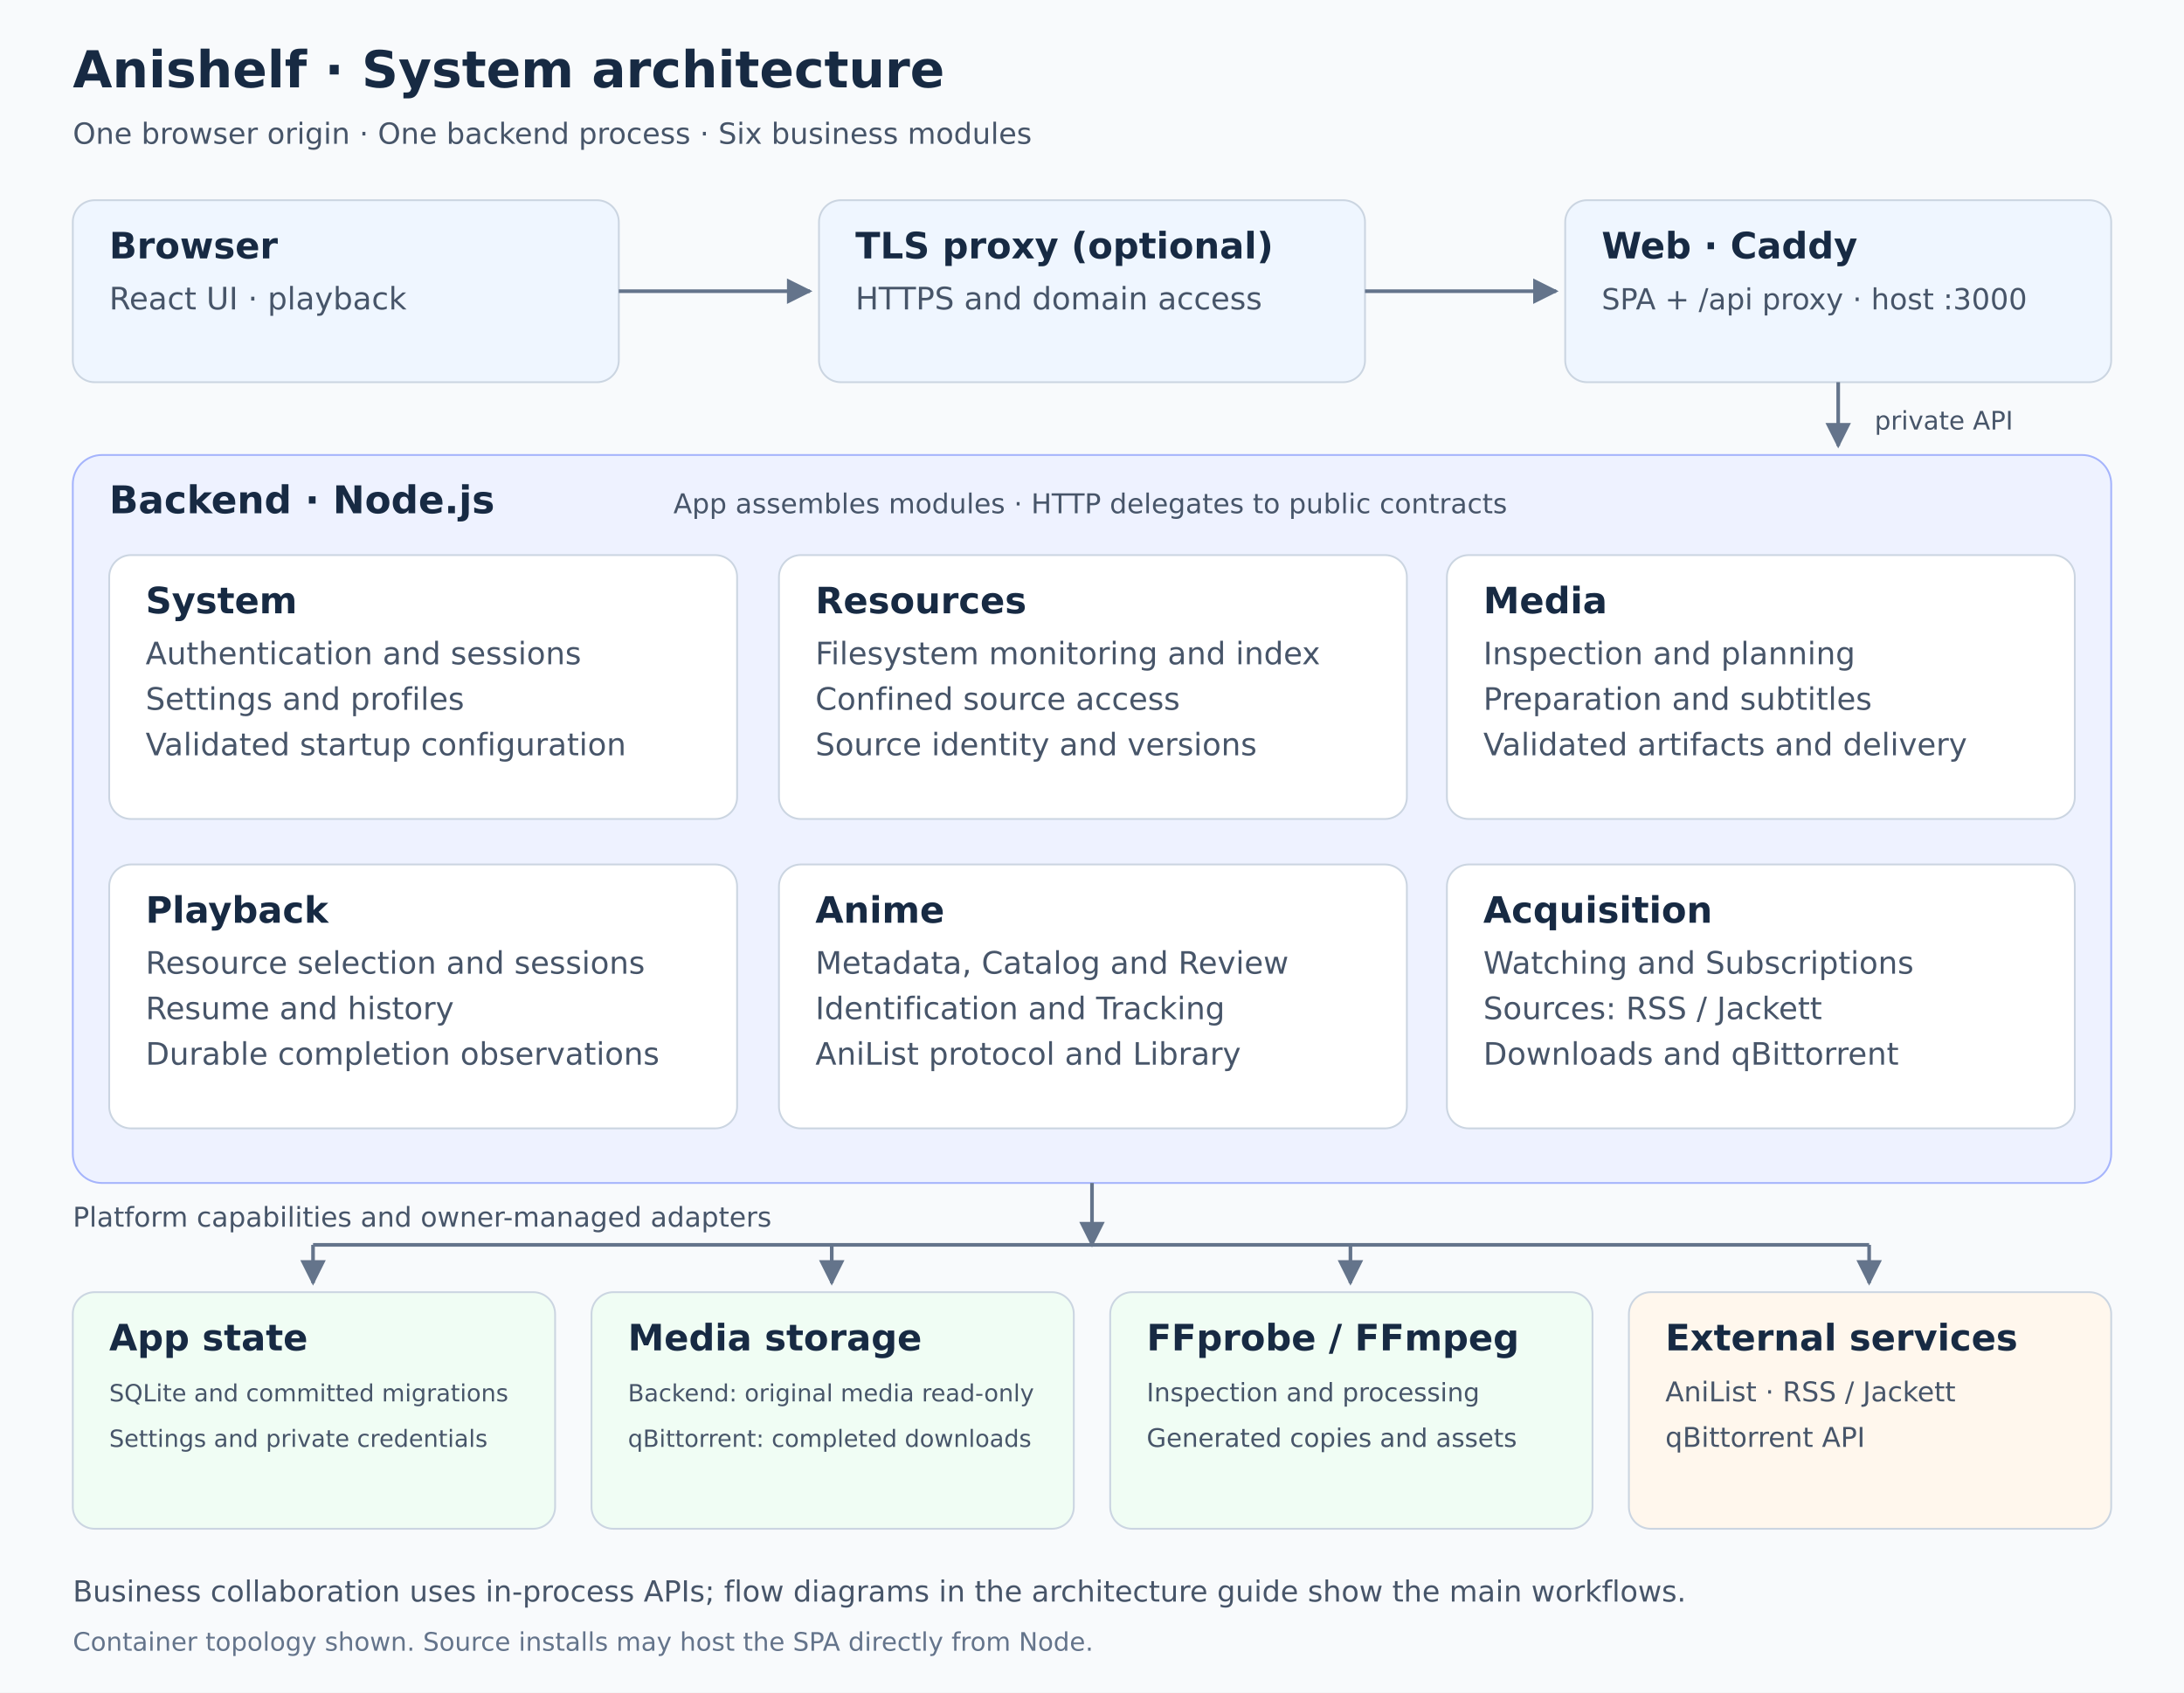
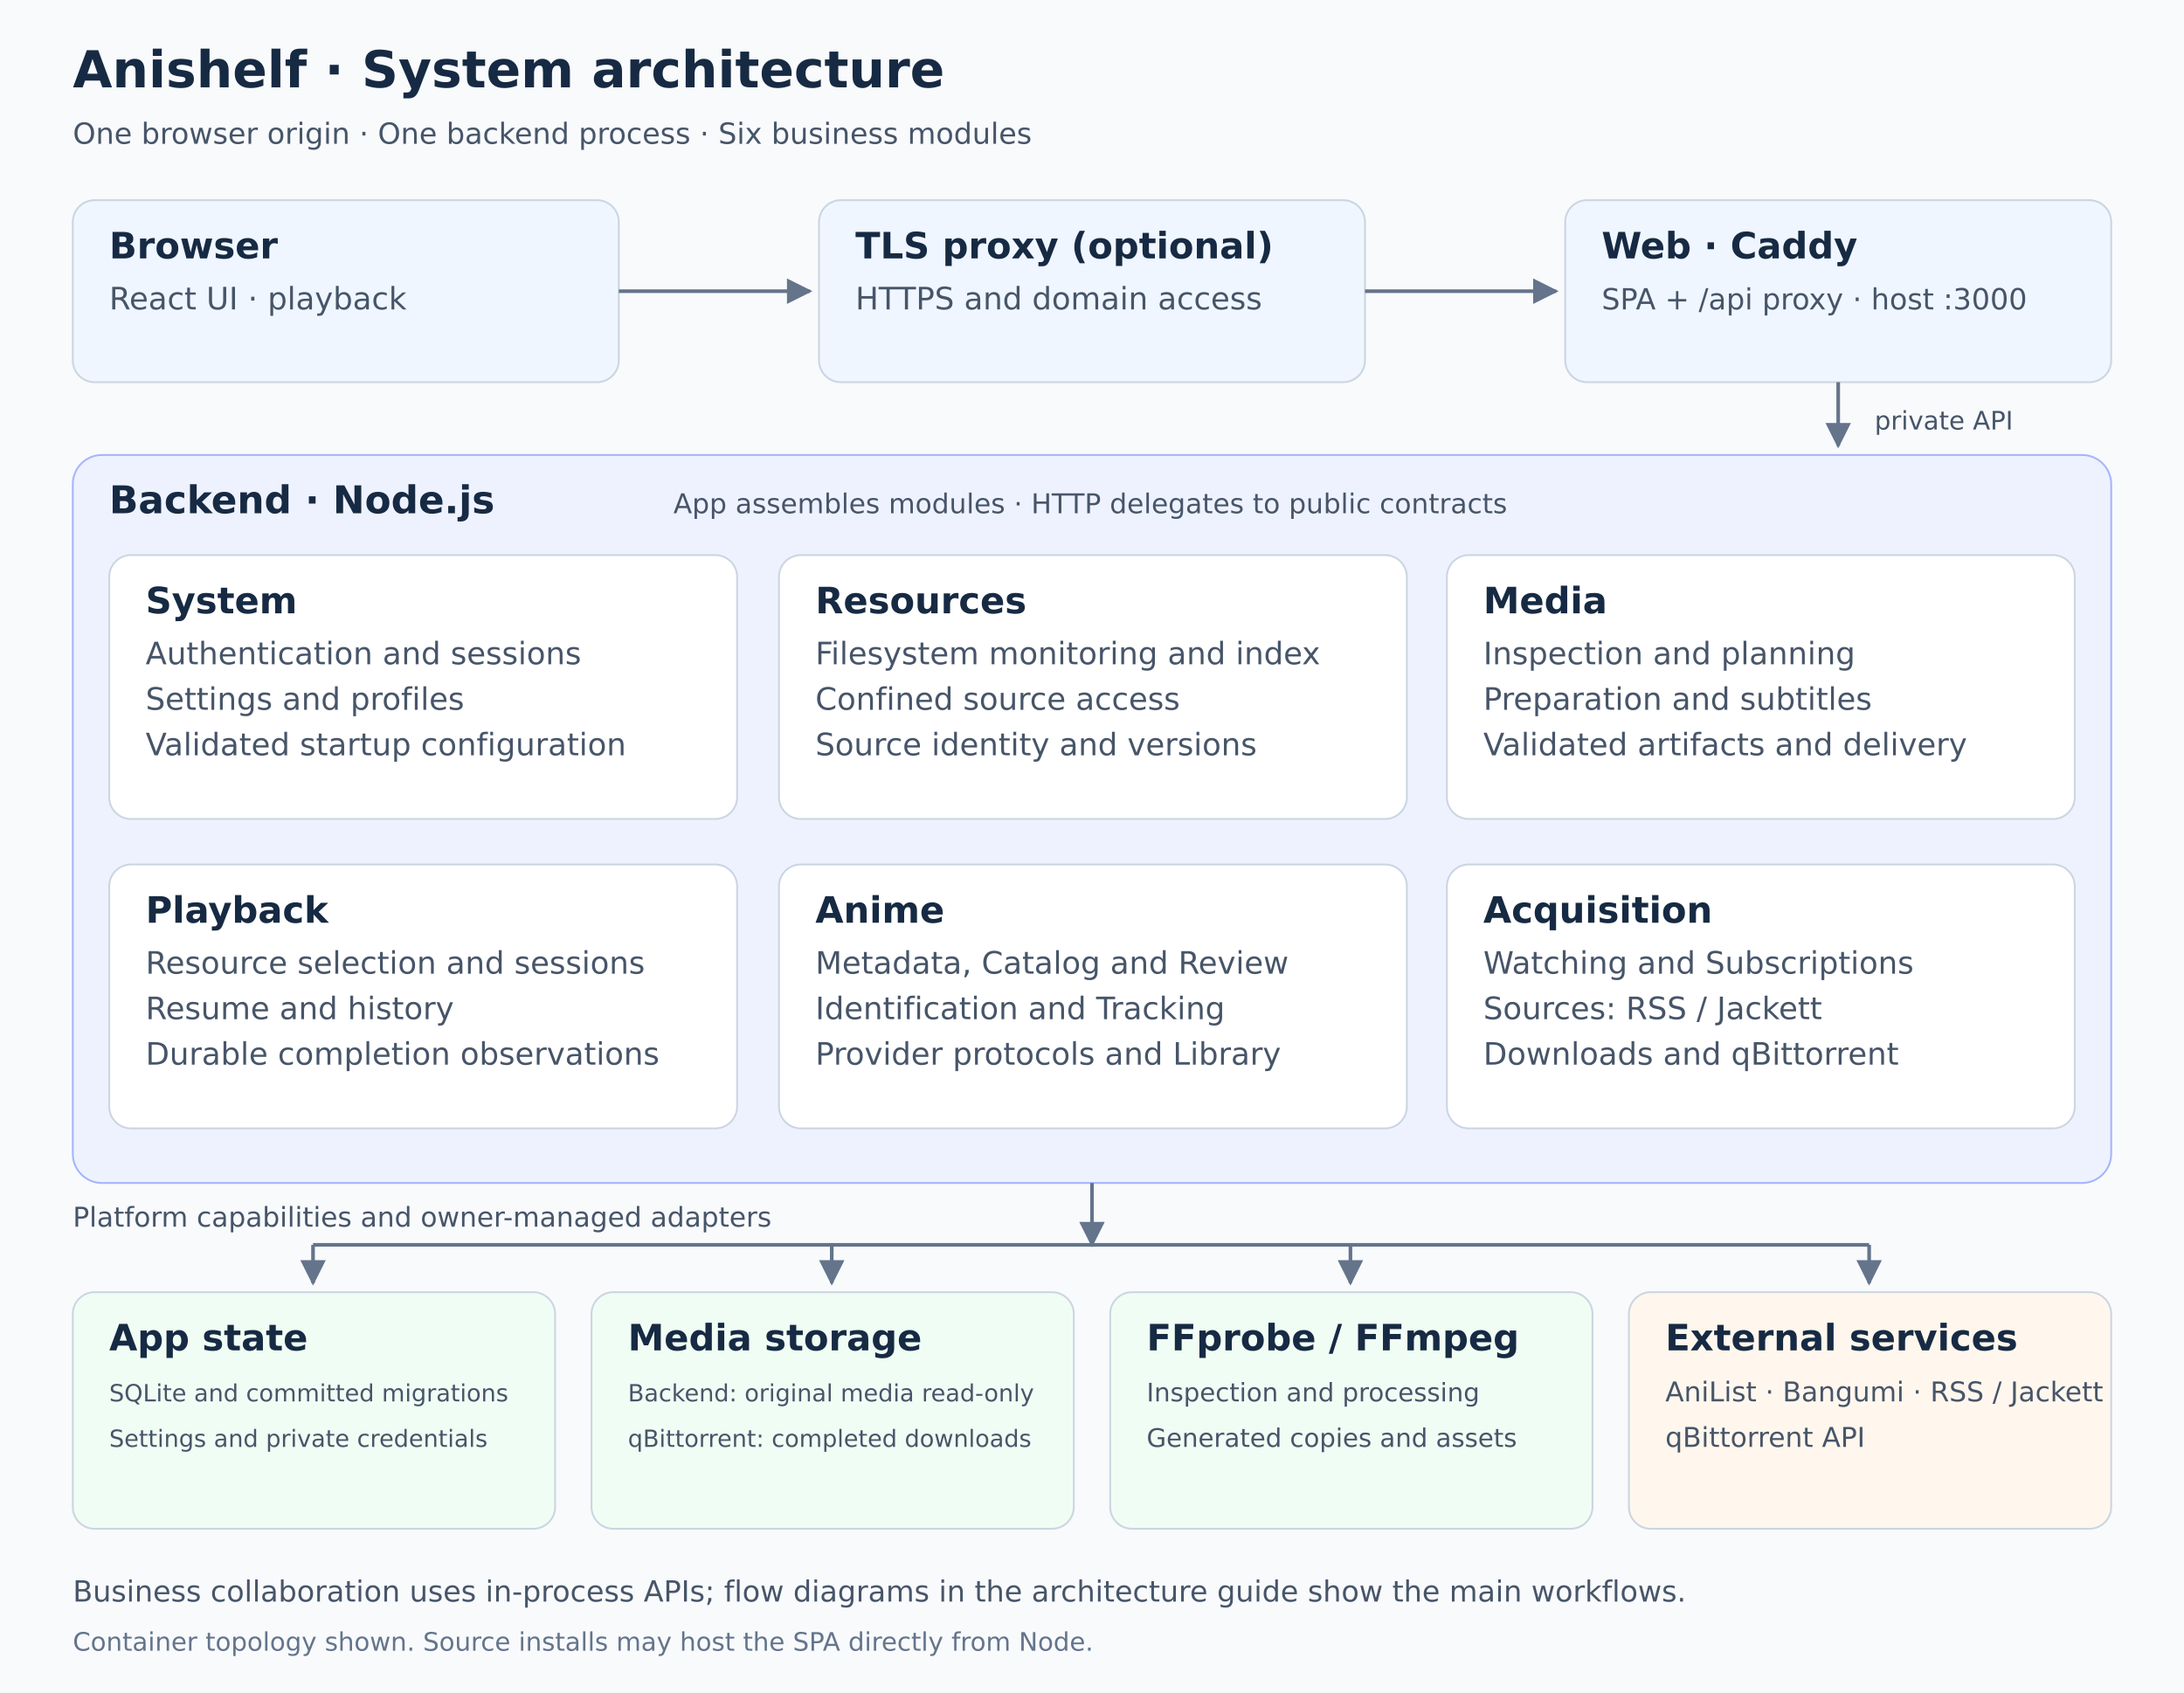
<svg xmlns="http://www.w3.org/2000/svg" width="1200" height="930" viewBox="0 0 1200 930" role="img" aria-labelledby="title desc">
  <defs>
    <marker id="arrow" viewBox="0 0 10 10" refX="9" refY="5" markerWidth="7" markerHeight="7" orient="auto-start-reverse">
      <path d="M0 0 10 5 0 10z" fill="#64748b" />
    </marker>
  </defs>
  <rect width="1200" height="930" fill="#f8fafc" />
  <g font-family="DejaVu Sans, Arial, sans-serif" fill="#172a43">
    <text x="40" y="48" font-size="28" font-weight="700">Anishelf · System architecture</text>
    <text x="40" y="79" font-size="16" fill="#475569">One browser origin · One backend process · Six business modules</text>
    <rect x="40" y="110" width="300" height="100" rx="12" fill="#eff6ff" stroke="#cbd5e1" />
    <text x="60" y="142" font-size="20" font-weight="700">Browser</text>
    <text x="60" y="170" font-size="17" fill="#475569">React UI · playback</text>
    <rect x="450" y="110" width="300" height="100" rx="12" fill="#eff6ff" stroke="#cbd5e1" />
    <text x="470" y="142" font-size="20" font-weight="700">TLS proxy (optional)</text>
    <text x="470" y="170" font-size="17" fill="#475569">HTTPS and domain access</text>
    <rect x="860" y="110" width="300" height="100" rx="12" fill="#eff6ff" stroke="#cbd5e1" />
    <text x="880" y="142" font-size="20" font-weight="700">Web · Caddy</text>
    <text x="880" y="170" font-size="16" fill="#475569">SPA + /api proxy · host :3000</text>
    <path d="M340 160 H445" fill="none" stroke="#64748b" stroke-width="2" marker-end="url(#arrow)" />
    <path d="M750 160 H855" fill="none" stroke="#64748b" stroke-width="2" marker-end="url(#arrow)" />
    <path d="M1010 210 V245" fill="none" stroke="#64748b" stroke-width="2" marker-end="url(#arrow)" />
    <text x="1030" y="236" font-size="14" fill="#475569">private API</text>
    <rect x="40" y="250" width="1120" height="400" rx="16" fill="#eef2ff" stroke="#a5b4fc" />
    <text x="60" y="282" font-size="21" font-weight="700">Backend · Node.js</text>
    <text x="370" y="282" font-size="15" fill="#475569">App assembles modules · HTTP delegates to public contracts</text>
    <rect x="60" y="305" width="345" height="145" rx="12" fill="#ffffff" stroke="#cbd5e1" />
    <text x="80" y="337" font-size="20" font-weight="700">System</text>
    <text x="80" y="365" font-size="17" fill="#475569">Authentication and sessions</text>
    <text x="80" y="390" font-size="17" fill="#475569">Settings and profiles</text>
    <text x="80" y="415" font-size="17" fill="#475569">Validated startup configuration</text>
    <rect x="428" y="305" width="345" height="145" rx="12" fill="#ffffff" stroke="#cbd5e1" />
    <text x="448" y="337" font-size="20" font-weight="700">Resources</text>
    <text x="448" y="365" font-size="17" fill="#475569">Filesystem monitoring and index</text>
    <text x="448" y="390" font-size="17" fill="#475569">Confined source access</text>
    <text x="448" y="415" font-size="17" fill="#475569">Source identity and versions</text>
    <rect x="795" y="305" width="345" height="145" rx="12" fill="#ffffff" stroke="#cbd5e1" />
    <text x="815" y="337" font-size="20" font-weight="700">Media</text>
    <text x="815" y="365" font-size="17" fill="#475569">Inspection and planning</text>
    <text x="815" y="390" font-size="17" fill="#475569">Preparation and subtitles</text>
    <text x="815" y="415" font-size="17" fill="#475569">Validated artifacts and delivery</text>
    <rect x="60" y="475" width="345" height="145" rx="12" fill="#ffffff" stroke="#cbd5e1" />
    <text x="80" y="507" font-size="20" font-weight="700">Playback</text>
    <text x="80" y="535" font-size="17" fill="#475569">Resource selection and sessions</text>
    <text x="80" y="560" font-size="17" fill="#475569">Resume and history</text>
    <text x="80" y="585" font-size="17" fill="#475569">Durable completion observations</text>
    <rect x="428" y="475" width="345" height="145" rx="12" fill="#ffffff" stroke="#cbd5e1" />
    <text x="448" y="507" font-size="20" font-weight="700">Anime</text>
    <text x="448" y="535" font-size="17" fill="#475569">Metadata, Catalog and Review</text>
    <text x="448" y="560" font-size="17" fill="#475569">Identification and Tracking</text>
-     <text x="448" y="585" font-size="17" fill="#475569">AniList protocol and Library</text>
+     <text x="448" y="585" font-size="17" fill="#475569">Provider protocols and Library</text>
    <rect x="795" y="475" width="345" height="145" rx="12" fill="#ffffff" stroke="#cbd5e1" />
    <text x="815" y="507" font-size="20" font-weight="700">Acquisition</text>
    <text x="815" y="535" font-size="17" fill="#475569">Watching and Subscriptions</text>
    <text x="815" y="560" font-size="17" fill="#475569">Sources: RSS / Jackett</text>
    <text x="815" y="585" font-size="17" fill="#475569">Downloads and qBittorrent</text>
    <path d="M600 650 V684" fill="none" stroke="#64748b" stroke-width="2" marker-end="url(#arrow)" />
    <path d="M172 684 H1027" fill="none" stroke="#64748b" stroke-width="2" />
    <path d="M172 684 V705" fill="none" stroke="#64748b" stroke-width="2" marker-end="url(#arrow)" />
    <path d="M457 684 V705" fill="none" stroke="#64748b" stroke-width="2" marker-end="url(#arrow)" />
    <path d="M742 684 V705" fill="none" stroke="#64748b" stroke-width="2" marker-end="url(#arrow)" />
    <path d="M1027 684 V705" fill="none" stroke="#64748b" stroke-width="2" marker-end="url(#arrow)" />
    <text x="40" y="674" font-size="15" fill="#475569">Platform capabilities and owner-managed adapters</text>
    <rect x="40" y="710" width="265" height="130" rx="12" fill="#f0fdf4" stroke="#cbd5e1" />
    <text x="60" y="742" font-size="20" font-weight="700">App state</text>
    <text x="60" y="770" font-size="13" fill="#475569">SQLite and committed migrations</text>
    <text x="60" y="795" font-size="13" fill="#475569">Settings and private credentials</text>
    <rect x="325" y="710" width="265" height="130" rx="12" fill="#f0fdf4" stroke="#cbd5e1" />
    <text x="345" y="742" font-size="20" font-weight="700">Media storage</text>
    <text x="345" y="770" font-size="13" fill="#475569">Backend: original media read-only</text>
    <text x="345" y="795" font-size="13" fill="#475569">qBittorrent: completed downloads</text>
    <rect x="610" y="710" width="265" height="130" rx="12" fill="#f0fdf4" stroke="#cbd5e1" />
    <text x="630" y="742" font-size="20" font-weight="700">FFprobe / FFmpeg</text>
    <text x="630" y="770" font-size="14" fill="#475569">Inspection and processing</text>
    <text x="630" y="795" font-size="14" fill="#475569">Generated copies and assets</text>
    <rect x="895" y="710" width="265" height="130" rx="12" fill="#fff7ed" stroke="#cbd5e1" />
    <text x="915" y="742" font-size="20" font-weight="700">External services</text>
-     <text x="915" y="770" font-size="15" fill="#475569">AniList · RSS / Jackett</text>
+     <text x="915" y="770" font-size="15" fill="#475569">AniList · Bangumi · RSS / Jackett</text>
    <text x="915" y="795" font-size="15" fill="#475569">qBittorrent API</text>
    <text x="40" y="880" font-size="16" fill="#475569">Business collaboration uses in-process APIs; flow diagrams in the architecture guide show the main workflows.</text>
    <text x="40" y="907" font-size="14" fill="#64748b">Container topology shown. Source installs may host the SPA directly from Node.</text>
  </g>
</svg>
